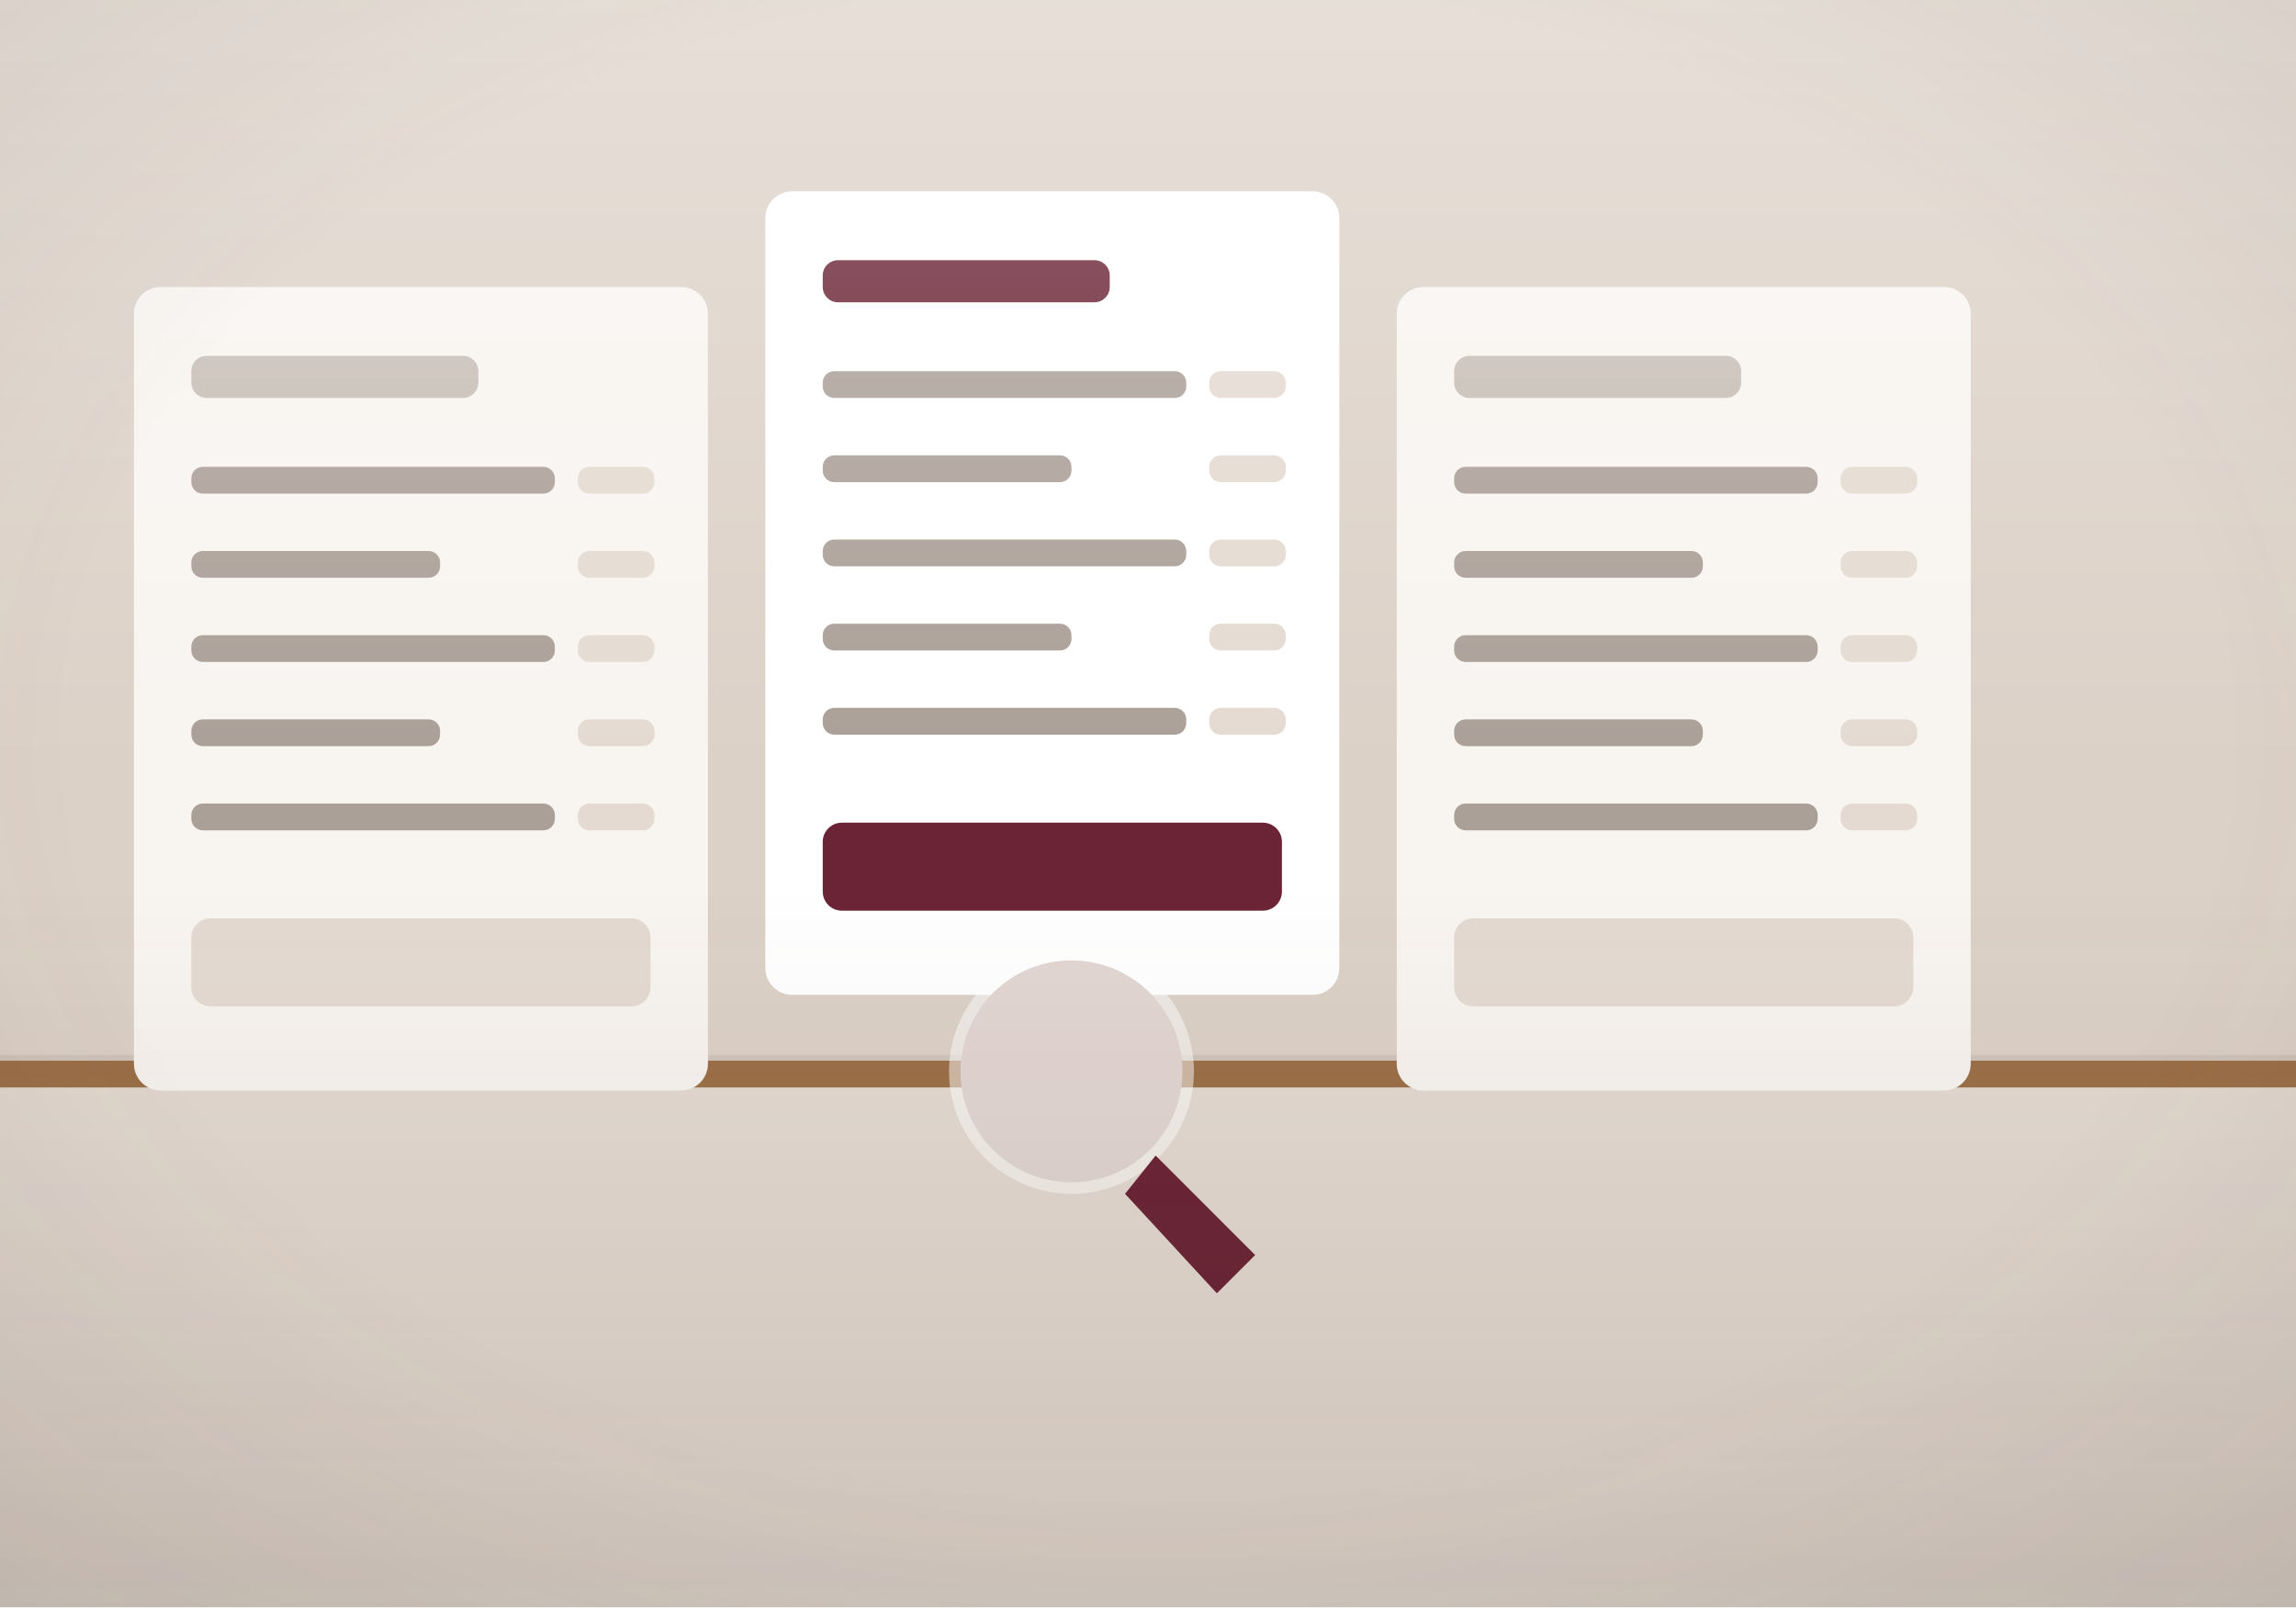
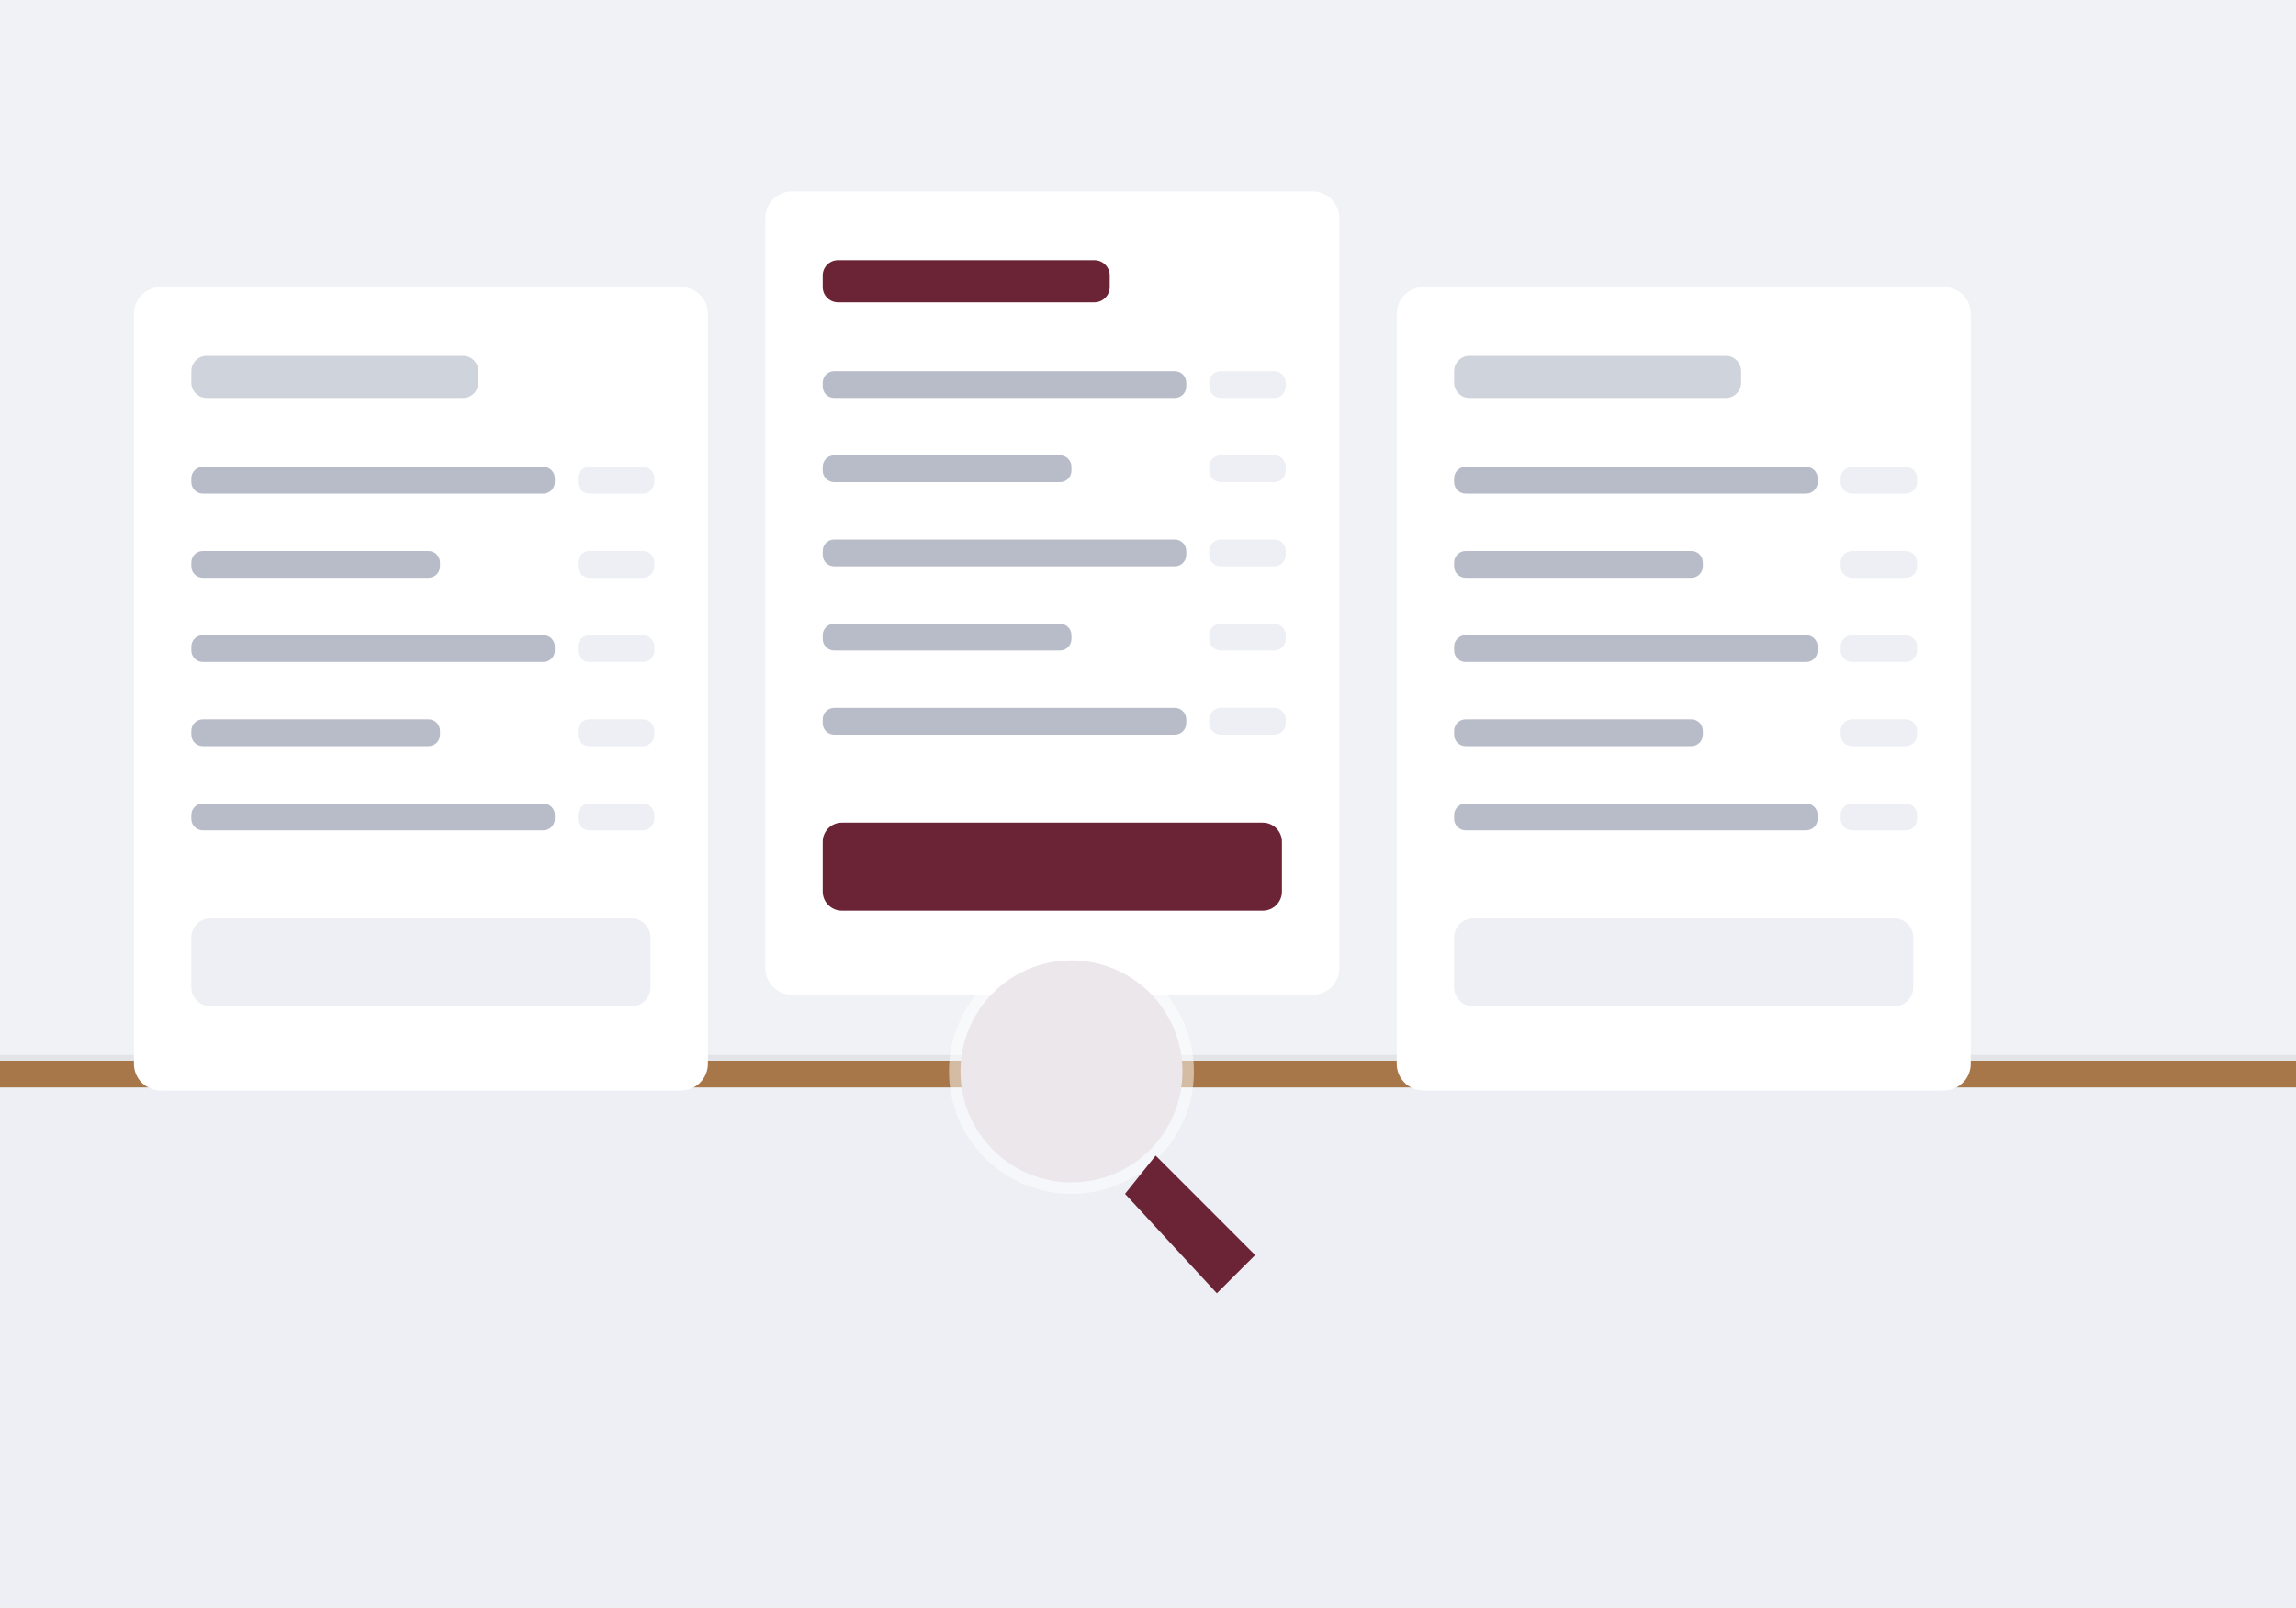
<svg xmlns="http://www.w3.org/2000/svg" viewBox="0 0 1200 840" width="1200" height="840" role="img">
-   <defs>
-     <linearGradient id="gTop" x1="0" y1="0" x2="0" y2="1">
-       <stop offset="0" stop-color="#FFFFFF" stop-opacity=".30" />
-       <stop offset=".48" stop-color="#FFFFFF" stop-opacity="0" />
-     </linearGradient>
-     <linearGradient id="gBot" x1="0" y1="0" x2="0" y2="1">
-       <stop offset=".55" stop-color="#3A2C24" stop-opacity="0" />
-       <stop offset="1" stop-color="#3A2C24" stop-opacity=".13" />
-     </linearGradient>
-     <radialGradient id="gVig" cx=".5" cy=".46" r=".75">
-       <stop offset=".62" stop-color="#3A2C24" stop-opacity="0" />
-       <stop offset="1" stop-color="#3A2C24" stop-opacity=".10" />
-     </radialGradient>
-   </defs>
-   <rect x="0" y="0" width="1200" height="840" fill="#EDE6DF" />
-   <rect x="0" y="0" width="1200" height="554.4" fill="#DCD1C7" />
-   <rect x="0" y="554.4" width="1200" height="285.6" fill="#E4DAD1" />
+   <rect x="0" y="0" width="1200" height="840" fill="#F7F8FA" />
+   <rect x="0" y="0" width="1200" height="554.4" fill="#F1F2F6" />
+   <rect x="0" y="554.4" width="1200" height="285.6" fill="#EDEFF4" />
  <rect x="0" y="551.4" width="1200" height="3" fill="rgba(0,0,0,.06)" />
-   <rect x="0" y="554.4" width="1200" height="14" fill="#9C7048" />
+   <rect x="0" y="554.4" width="1200" height="14" fill="#A87749" />
  <g transform="translate(70,150)">
-     <rect x="0" y="0" width="300" height="420" fill="#F8F4F0" rx="14" />
-     <rect x="30" y="36" width="150" height="22" fill="#C6BDB5" rx="8" />
-     <rect x="30" y="94" width="190" height="14" fill="#ABA098" rx="6" />
-     <rect x="30" y="138" width="130" height="14" fill="#ABA098" rx="6" />
-     <rect x="30" y="182" width="190" height="14" fill="#ABA098" rx="6" />
-     <rect x="30" y="226" width="130" height="14" fill="#ABA098" rx="6" />
-     <rect x="30" y="270" width="190" height="14" fill="#ABA098" rx="6" />
-     <rect x="232" y="94" width="40" height="14" fill="#E4DAD1" rx="6" />
-     <rect x="232" y="138" width="40" height="14" fill="#E4DAD1" rx="6" />
-     <rect x="232" y="182" width="40" height="14" fill="#E4DAD1" rx="6" />
-     <rect x="232" y="226" width="40" height="14" fill="#E4DAD1" rx="6" />
-     <rect x="232" y="270" width="40" height="14" fill="#E4DAD1" rx="6" />
-     <rect x="30" y="330" width="240" height="46" fill="#E4DAD1" rx="10" />
+     <rect x="0" y="0" width="300" height="420" fill="#FFFFFF" rx="14" />
+     <rect x="30" y="36" width="150" height="22" fill="#CFD3DC" rx="8" />
+     <rect x="30" y="94" width="190" height="14" fill="#B7BCC8" rx="6" />
+     <rect x="30" y="138" width="130" height="14" fill="#B7BCC8" rx="6" />
+     <rect x="30" y="182" width="190" height="14" fill="#B7BCC8" rx="6" />
+     <rect x="30" y="226" width="130" height="14" fill="#B7BCC8" rx="6" />
+     <rect x="30" y="270" width="190" height="14" fill="#B7BCC8" rx="6" />
+     <rect x="232" y="94" width="40" height="14" fill="#EDEFF4" rx="6" />
+     <rect x="232" y="138" width="40" height="14" fill="#EDEFF4" rx="6" />
+     <rect x="232" y="182" width="40" height="14" fill="#EDEFF4" rx="6" />
+     <rect x="232" y="226" width="40" height="14" fill="#EDEFF4" rx="6" />
+     <rect x="232" y="270" width="40" height="14" fill="#EDEFF4" rx="6" />
+     <rect x="30" y="330" width="240" height="46" fill="#EDEFF4" rx="10" />
  </g>
  <g transform="translate(400,100)">
    <rect x="0" y="0" width="300" height="420" fill="#FFFFFF" rx="14" />
    <rect x="30" y="36" width="150" height="22" fill="#6B2436" rx="8" />
-     <rect x="30" y="94" width="190" height="14" fill="#ABA098" rx="6" />
-     <rect x="30" y="138" width="130" height="14" fill="#ABA098" rx="6" />
-     <rect x="30" y="182" width="190" height="14" fill="#ABA098" rx="6" />
-     <rect x="30" y="226" width="130" height="14" fill="#ABA098" rx="6" />
-     <rect x="30" y="270" width="190" height="14" fill="#ABA098" rx="6" />
-     <rect x="232" y="94" width="40" height="14" fill="#E4DAD1" rx="6" />
-     <rect x="232" y="138" width="40" height="14" fill="#E4DAD1" rx="6" />
-     <rect x="232" y="182" width="40" height="14" fill="#E4DAD1" rx="6" />
-     <rect x="232" y="226" width="40" height="14" fill="#E4DAD1" rx="6" />
-     <rect x="232" y="270" width="40" height="14" fill="#E4DAD1" rx="6" />
+     <rect x="30" y="94" width="190" height="14" fill="#B7BCC8" rx="6" />
+     <rect x="30" y="138" width="130" height="14" fill="#B7BCC8" rx="6" />
+     <rect x="30" y="182" width="190" height="14" fill="#B7BCC8" rx="6" />
+     <rect x="30" y="226" width="130" height="14" fill="#B7BCC8" rx="6" />
+     <rect x="30" y="270" width="190" height="14" fill="#B7BCC8" rx="6" />
+     <rect x="232" y="94" width="40" height="14" fill="#EDEFF4" rx="6" />
+     <rect x="232" y="138" width="40" height="14" fill="#EDEFF4" rx="6" />
+     <rect x="232" y="182" width="40" height="14" fill="#EDEFF4" rx="6" />
+     <rect x="232" y="226" width="40" height="14" fill="#EDEFF4" rx="6" />
+     <rect x="232" y="270" width="40" height="14" fill="#EDEFF4" rx="6" />
    <rect x="30" y="330" width="240" height="46" fill="#6B2436" rx="10" />
  </g>
  <g transform="translate(730,150)">
-     <rect x="0" y="0" width="300" height="420" fill="#F8F4F0" rx="14" />
-     <rect x="30" y="36" width="150" height="22" fill="#C6BDB5" rx="8" />
-     <rect x="30" y="94" width="190" height="14" fill="#ABA098" rx="6" />
-     <rect x="30" y="138" width="130" height="14" fill="#ABA098" rx="6" />
-     <rect x="30" y="182" width="190" height="14" fill="#ABA098" rx="6" />
-     <rect x="30" y="226" width="130" height="14" fill="#ABA098" rx="6" />
-     <rect x="30" y="270" width="190" height="14" fill="#ABA098" rx="6" />
-     <rect x="232" y="94" width="40" height="14" fill="#E4DAD1" rx="6" />
-     <rect x="232" y="138" width="40" height="14" fill="#E4DAD1" rx="6" />
-     <rect x="232" y="182" width="40" height="14" fill="#E4DAD1" rx="6" />
-     <rect x="232" y="226" width="40" height="14" fill="#E4DAD1" rx="6" />
-     <rect x="232" y="270" width="40" height="14" fill="#E4DAD1" rx="6" />
-     <rect x="30" y="330" width="240" height="46" fill="#E4DAD1" rx="10" />
+     <rect x="0" y="0" width="300" height="420" fill="#FFFFFF" rx="14" />
+     <rect x="30" y="36" width="150" height="22" fill="#CFD3DC" rx="8" />
+     <rect x="30" y="94" width="190" height="14" fill="#B7BCC8" rx="6" />
+     <rect x="30" y="138" width="130" height="14" fill="#B7BCC8" rx="6" />
+     <rect x="30" y="182" width="190" height="14" fill="#B7BCC8" rx="6" />
+     <rect x="30" y="226" width="130" height="14" fill="#B7BCC8" rx="6" />
+     <rect x="30" y="270" width="190" height="14" fill="#B7BCC8" rx="6" />
+     <rect x="232" y="94" width="40" height="14" fill="#EDEFF4" rx="6" />
+     <rect x="232" y="138" width="40" height="14" fill="#EDEFF4" rx="6" />
+     <rect x="232" y="182" width="40" height="14" fill="#EDEFF4" rx="6" />
+     <rect x="232" y="226" width="40" height="14" fill="#EDEFF4" rx="6" />
+     <rect x="232" y="270" width="40" height="14" fill="#EDEFF4" rx="6" />
+     <rect x="30" y="330" width="240" height="46" fill="#EDEFF4" rx="10" />
  </g>
  <g transform="translate(560,560)">
    <circle cx="0" cy="0" r="64" fill="rgba(255,255,255,.5)" />
    <circle cx="0" cy="0" r="64" fill="none" />
    <path d="M-46,-46 A64,64 0 1 1 -46,46 A64,64 0 1 1 -46,-46 Z" fill="none" />
-     <circle cx="0" cy="0" r="58" fill="#EDE6DF" />
+     <circle cx="0" cy="0" r="58" fill="#F7F8FA" />
    <circle cx="0" cy="0" r="58" fill="rgba(107,36,54,.08)" />
    <path d="M44,44 L96,96 L76,116 L28,64 Z" fill="#6B2436" />
    <circle cx="0" cy="0" r="64" fill="none" />
  </g>
-   <rect x="0" y="0" width="1200" height="840" fill="url(#gTop)" />
-   <rect x="0" y="0" width="1200" height="840" fill="url(#gBot)" />
-   <rect x="0" y="0" width="1200" height="840" fill="url(#gVig)" />
</svg>
